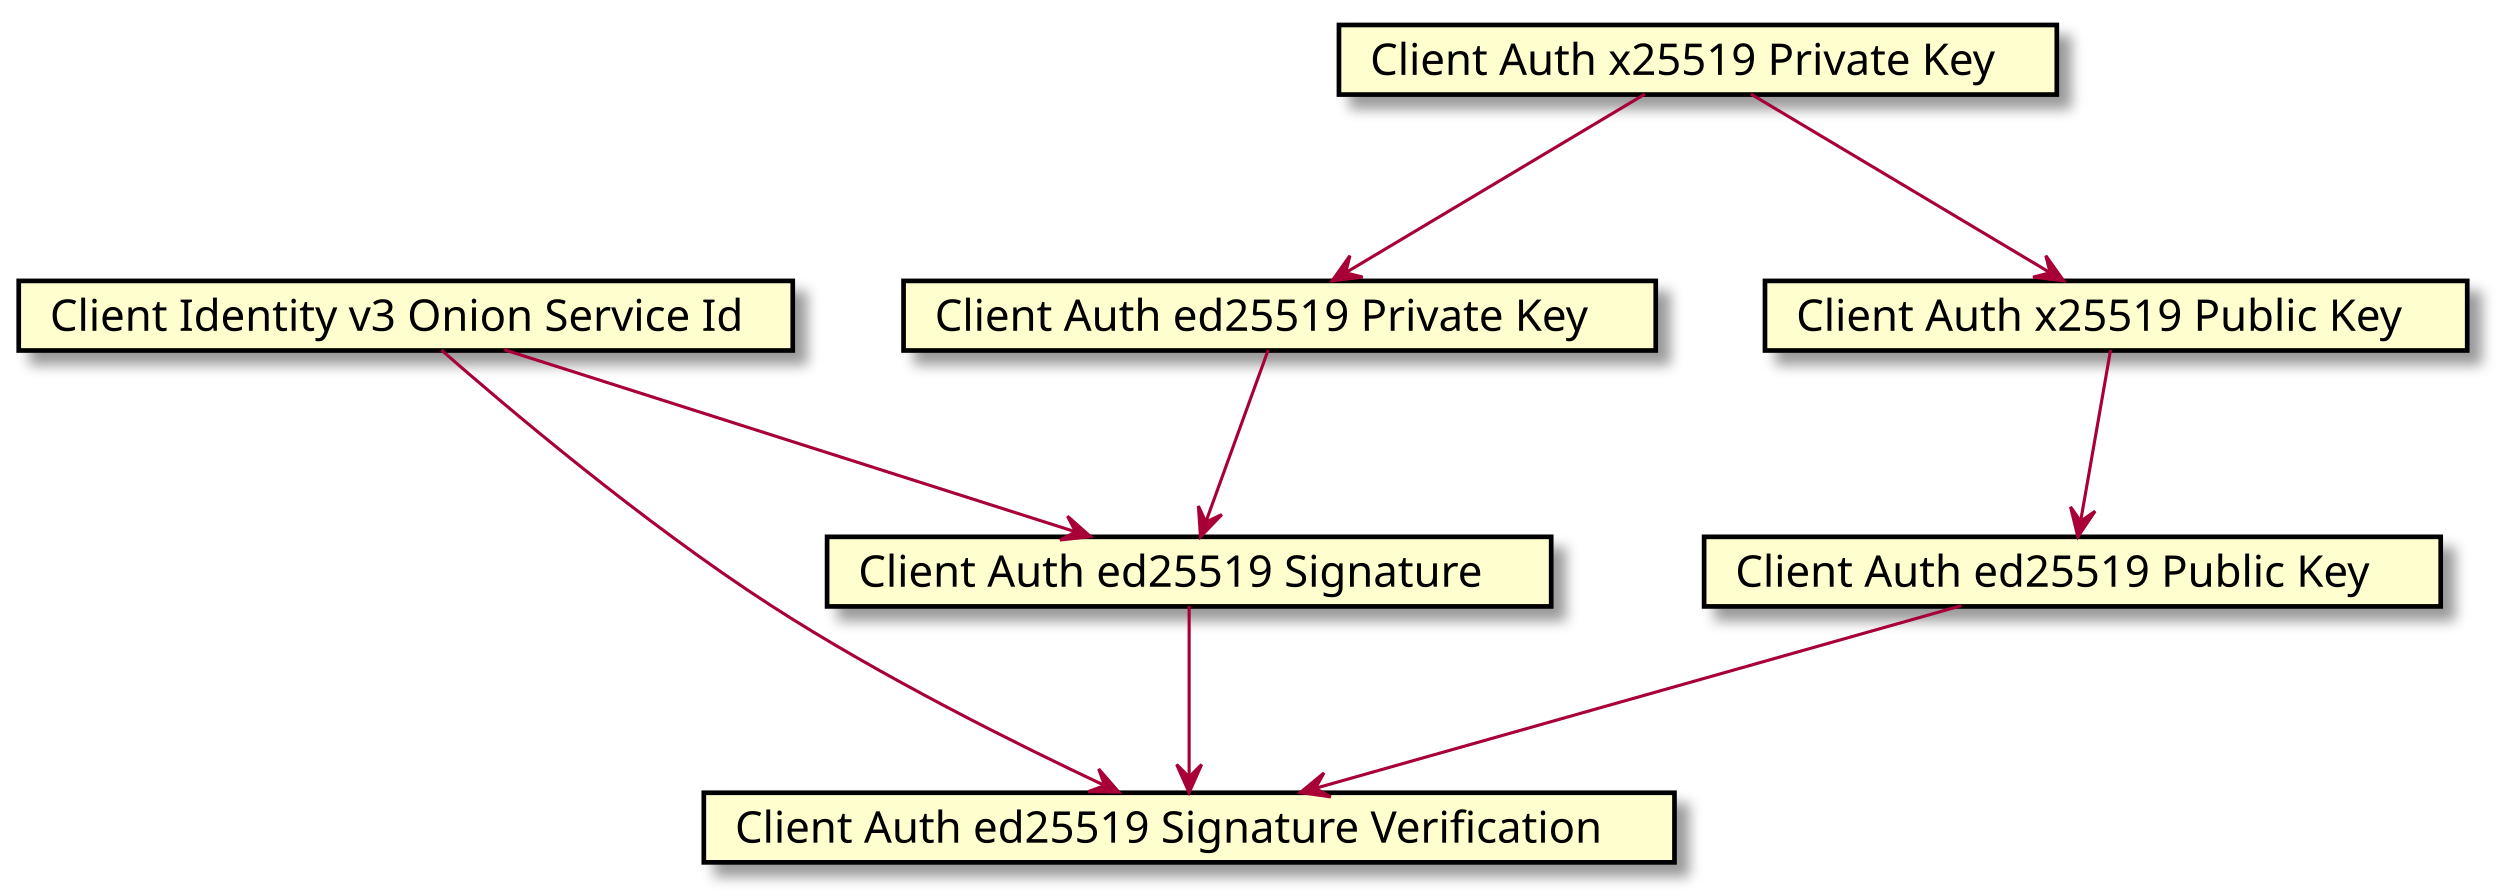
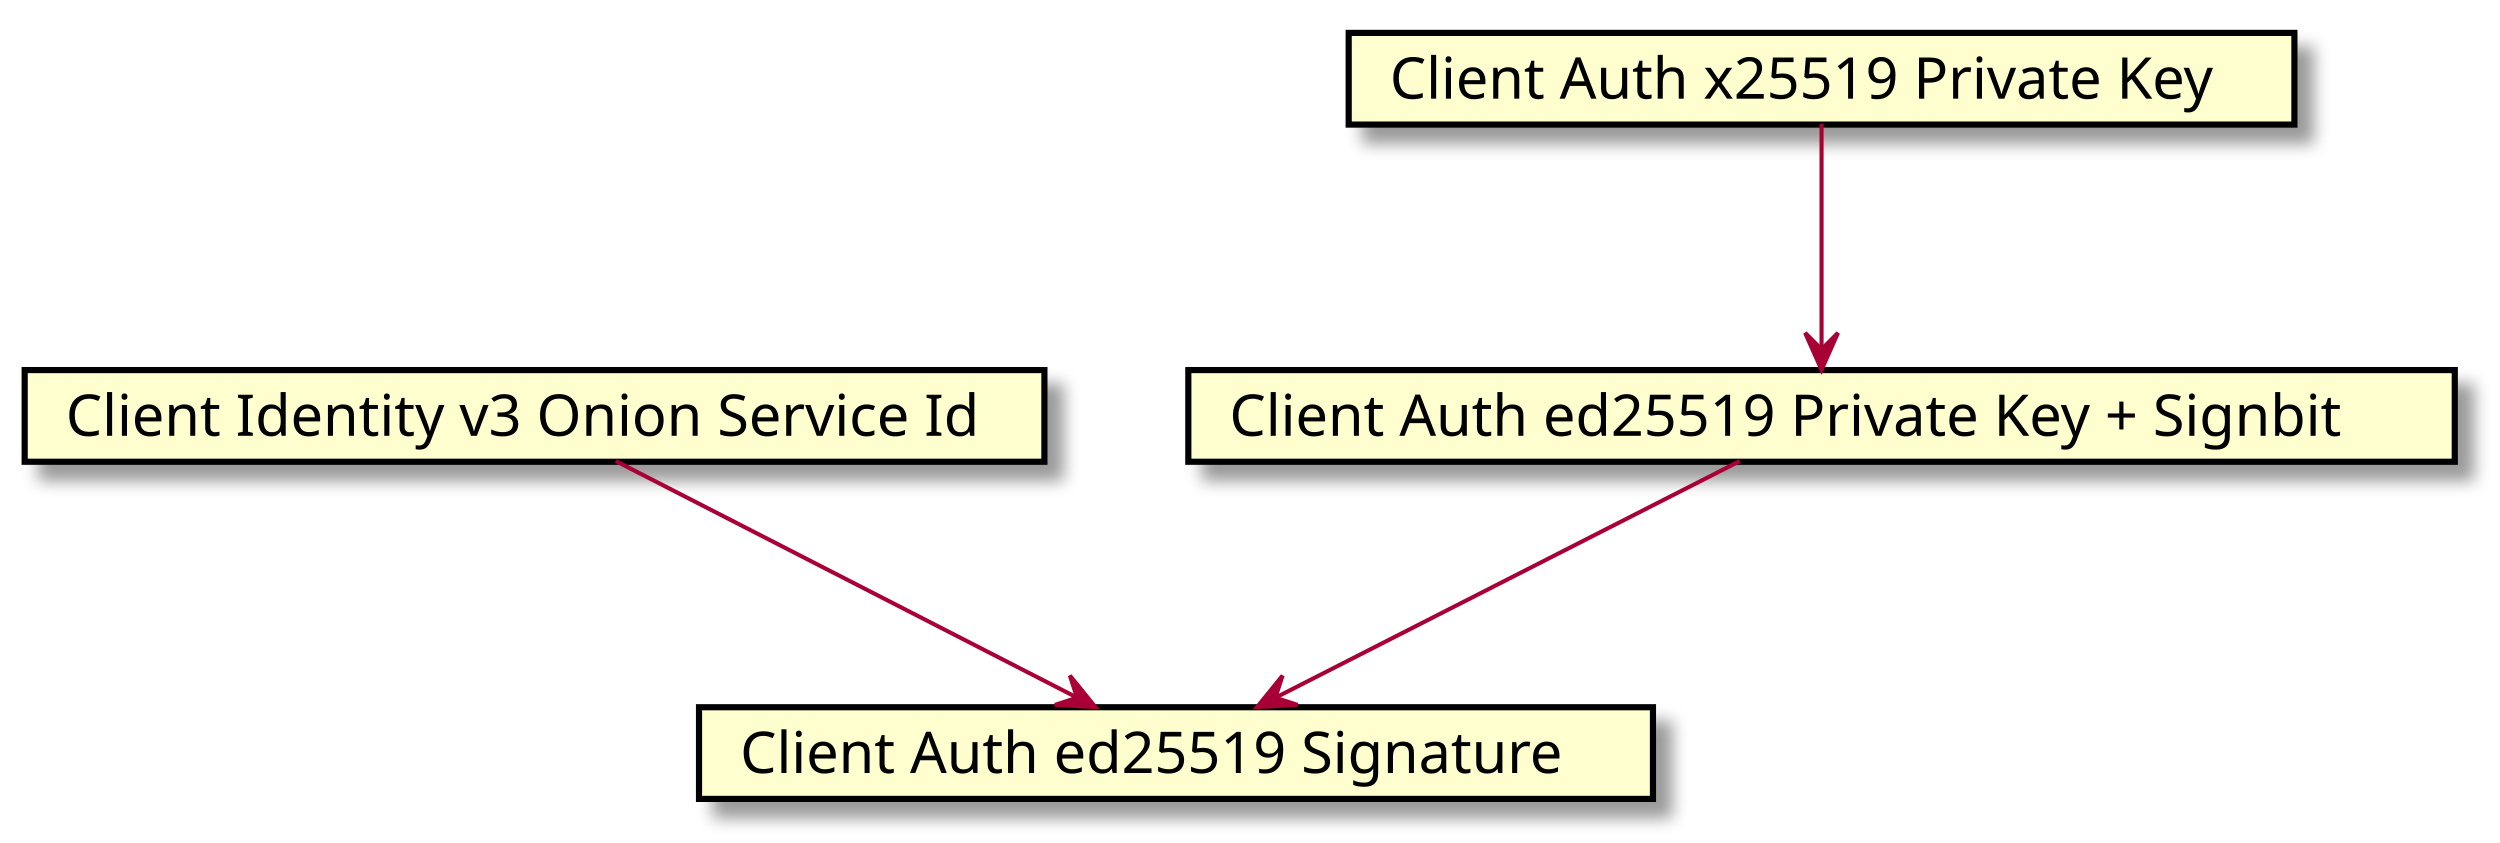
- <svg xmlns="http://www.w3.org/2000/svg" contentScriptType="application/ecmascript" contentStyleType="text/css" height="287px" preserveAspectRatio="none" style="width:801px;height:287px;" version="1.1" viewBox="0 0 801 287" width="801px" zoomAndPan="magnify">
+ <svg xmlns="http://www.w3.org/2000/svg" contentScriptType="application/ecmascript" contentStyleType="text/css" height="205px" preserveAspectRatio="none" style="width:608px;height:205px;" version="1.1" viewBox="0 0 608 205" width="608px" zoomAndPan="magnify">
  <defs>
-     <filter height="300%" id="f1k1ck9b6ry9zt" width="300%" x="-1" y="-1">
+     <filter height="300%" id="fegmh7m96sgwn" width="300%" x="-1" y="-1">
      <feGaussianBlur result="blurOut" stdDeviation="2.0" />
      <feColorMatrix in="blurOut" result="blurOut2" type="matrix" values="0 0 0 0 0 0 0 0 0 0 0 0 0 0 0 0 0 0 .4 0" />
      <feOffset dx="4.0" dy="4.0" in="blurOut2" result="blurOut3" />
      <feBlend in="SourceGraphic" in2="blurOut3" mode="normal" />
    </filter>
  </defs>
  <g>
-     <rect fill="#FEFECE" filter="url(#f1k1ck9b6ry9zt)" height="22.297" style="stroke: #000000; stroke-width: 1.5;" width="248" x="6" y="90" />
+     <rect fill="#FEFECE" filter="url(#fegmh7m96sgwn)" height="22.297" style="stroke: #000000; stroke-width: 1.5;" width="248" x="6" y="90" />
    <text fill="#000000" font-family="sans-serif" font-size="14" lengthAdjust="spacingAndGlyphs" textLength="228" x="16" y="105.995">Client Identity v3 Onion Service Id</text>
-     <rect fill="#FEFECE" filter="url(#f1k1ck9b6ry9zt)" height="22.297" style="stroke: #000000; stroke-width: 1.5;" width="230" x="429" y="8" />
-     <text fill="#000000" font-family="sans-serif" font-size="14" lengthAdjust="spacingAndGlyphs" textLength="210" x="439" y="23.995">Client Auth x25519 Private Key</text>
-     <rect fill="#FEFECE" filter="url(#f1k1ck9b6ry9zt)" height="22.297" style="stroke: #000000; stroke-width: 1.5;" width="225" x="565.5" y="90" />
-     <text fill="#000000" font-family="sans-serif" font-size="14" lengthAdjust="spacingAndGlyphs" textLength="205" x="575.5" y="105.995">Client Auth x25519 Public Key</text>
-     <rect fill="#FEFECE" filter="url(#f1k1ck9b6ry9zt)" height="22.297" style="stroke: #000000; stroke-width: 1.5;" width="241" x="289.5" y="90" />
-     <text fill="#000000" font-family="sans-serif" font-size="14" lengthAdjust="spacingAndGlyphs" textLength="221" x="299.5" y="105.995">Client Auth ed25519 Private Key</text>
-     <rect fill="#FEFECE" filter="url(#f1k1ck9b6ry9zt)" height="22.297" style="stroke: #000000; stroke-width: 1.5;" width="236" x="546" y="172" />
-     <text fill="#000000" font-family="sans-serif" font-size="14" lengthAdjust="spacingAndGlyphs" textLength="216" x="556" y="187.995">Client Auth ed25519 Public Key</text>
-     <rect fill="#FEFECE" filter="url(#f1k1ck9b6ry9zt)" height="22.297" style="stroke: #000000; stroke-width: 1.5;" width="232" x="265" y="172" />
-     <text fill="#000000" font-family="sans-serif" font-size="14" lengthAdjust="spacingAndGlyphs" textLength="212" x="275" y="187.995">Client Auth ed25519 Signature</text>
-     <rect fill="#FEFECE" filter="url(#f1k1ck9b6ry9zt)" height="22.297" style="stroke: #000000; stroke-width: 1.5;" width="311" x="225.5" y="254" />
-     <text fill="#000000" font-family="sans-serif" font-size="14" lengthAdjust="spacingAndGlyphs" textLength="291" x="235.5" y="269.995">Client Auth ed25519 Signature Verification</text>
-     <path d="M527.03,30.13 C502.66,44.68 457.79,71.47 431.25,87.31" fill="none" id="x25519_private-&gt;ed25519_private" style="stroke: #A80036; stroke-width: 1.0;" />
-     <polygon fill="#A80036" points="426.83,89.95,436.61,88.788,431.127,87.394,432.521,81.912,426.83,89.95" style="stroke: #A80036; stroke-width: 1.0;" />
-     <path d="M560.97,30.13 C585.34,44.68 630.21,71.47 656.75,87.31" fill="none" id="x25519_private-&gt;x25519_public" style="stroke: #A80036; stroke-width: 1.0;" />
-     <polygon fill="#A80036" points="661.17,89.95,655.479,81.912,656.872,87.394,651.39,88.788,661.17,89.95" style="stroke: #A80036; stroke-width: 1.0;" />
-     <path d="M676.23,112.13 C673.81,125.96 669.45,150.84 666.65,166.88" fill="none" id="x25519_public-&gt;ed25519_public" style="stroke: #A80036; stroke-width: 1.0;" />
-     <polygon fill="#A80036" points="665.76,171.95,671.27,163.787,666.633,167.027,663.393,162.39,665.76,171.95" style="stroke: #A80036; stroke-width: 1.0;" />
-     <path d="M161.54,112.05 C208.13,126.9 295.14,154.63 344.45,170.35" fill="none" id="client_identity-&gt;client_auth_signature" style="stroke: #A80036; stroke-width: 1.0;" />
-     <polygon fill="#A80036" points="349.4,171.93,342.032,165.395,344.634,170.417,339.612,173.02,349.4,171.93" style="stroke: #A80036; stroke-width: 1.0;" />
-     <path d="M406.33,112.13 C401.32,125.96 392.29,150.84 386.48,166.88" fill="none" id="ed25519_private-&gt;client_auth_signature" style="stroke: #A80036; stroke-width: 1.0;" />
-     <polygon fill="#A80036" points="384.64,171.95,391.482,164.865,386.353,167.253,383.966,162.124,384.64,171.95" style="stroke: #A80036; stroke-width: 1.0;" />
-     <path d="M141.42,112.16 C161.76,129.98 205.99,167.49 247,194 C282.42,216.9 326.18,238.63 353.84,251.64" fill="none" id="client_identity-&gt;client_auth_signature_verification" style="stroke: #A80036; stroke-width: 1.0;" />
-     <polygon fill="#A80036" points="358.48,253.81,352.017,246.378,353.949,251.695,348.633,253.627,358.48,253.81" style="stroke: #A80036; stroke-width: 1.0;" />
-     <path d="M381,194.13 C381,207.96 381,232.84 381,248.88" fill="none" id="client_auth_signature-&gt;client_auth_signature_verification" style="stroke: #A80036; stroke-width: 1.0;" />
-     <polygon fill="#A80036" points="381,253.95,385,244.95,381,248.95,377,244.95,381,253.95" style="stroke: #A80036; stroke-width: 1.0;" />
-     <path d="M628.44,194.05 C575.7,208.96 477.01,236.86 421.54,252.54" fill="none" id="ed25519_public-&gt;client_auth_signature_verification" style="stroke: #A80036; stroke-width: 1.0;" />
-     <polygon fill="#A80036" points="416.63,253.93,426.378,255.338,421.442,252.573,424.207,247.638,416.63,253.93" style="stroke: #A80036; stroke-width: 1.0;" />
+     <rect fill="#FEFECE" filter="url(#fegmh7m96sgwn)" height="22.297" style="stroke: #000000; stroke-width: 1.5;" width="230" x="328" y="8" />
+     <text fill="#000000" font-family="sans-serif" font-size="14" lengthAdjust="spacingAndGlyphs" textLength="210" x="338" y="23.995">Client Auth x25519 Private Key</text>
+     <rect fill="#FEFECE" filter="url(#fegmh7m96sgwn)" height="22.297" style="stroke: #000000; stroke-width: 1.5;" width="308" x="289" y="90" />
+     <text fill="#000000" font-family="sans-serif" font-size="14" lengthAdjust="spacingAndGlyphs" textLength="288" x="299" y="105.995">Client Auth ed25519 Private Key + Signbit</text>
+     <rect fill="#FEFECE" filter="url(#fegmh7m96sgwn)" height="22.297" style="stroke: #000000; stroke-width: 1.5;" width="232" x="170" y="172" />
+     <text fill="#000000" font-family="sans-serif" font-size="14" lengthAdjust="spacingAndGlyphs" textLength="212" x="180" y="187.995">Client Auth ed25519 Signature</text>
+     <path d="M443,30.13 C443,43.96 443,68.84 443,84.88" fill="none" id="x25519_private-&gt;ed25519_private" style="stroke: #A80036; stroke-width: 1.0;" />
+     <polygon fill="#A80036" points="443,89.95,447,80.95,443,84.95,439,80.95,443,89.95" style="stroke: #A80036; stroke-width: 1.0;" />
+     <path d="M423.12,112.13 C394.45,126.74 341.56,153.69 310.51,169.51" fill="none" id="ed25519_private-&gt;client_auth_signature" style="stroke: #A80036; stroke-width: 1.0;" />
+     <polygon fill="#A80036" points="305.72,171.95,315.555,171.427,310.175,169.68,311.923,164.3,305.72,171.95" style="stroke: #A80036; stroke-width: 1.0;" />
+     <path d="M149.76,112.13 C178.24,126.74 230.8,153.69 261.65,169.51" fill="none" id="client_identity-&gt;client_auth_signature" style="stroke: #A80036; stroke-width: 1.0;" />
+     <polygon fill="#A80036" points="266.4,171.95,260.197,164.3,261.945,169.68,256.565,171.427,266.4,171.95" style="stroke: #A80036; stroke-width: 1.0;" />
  </g>
</svg>
